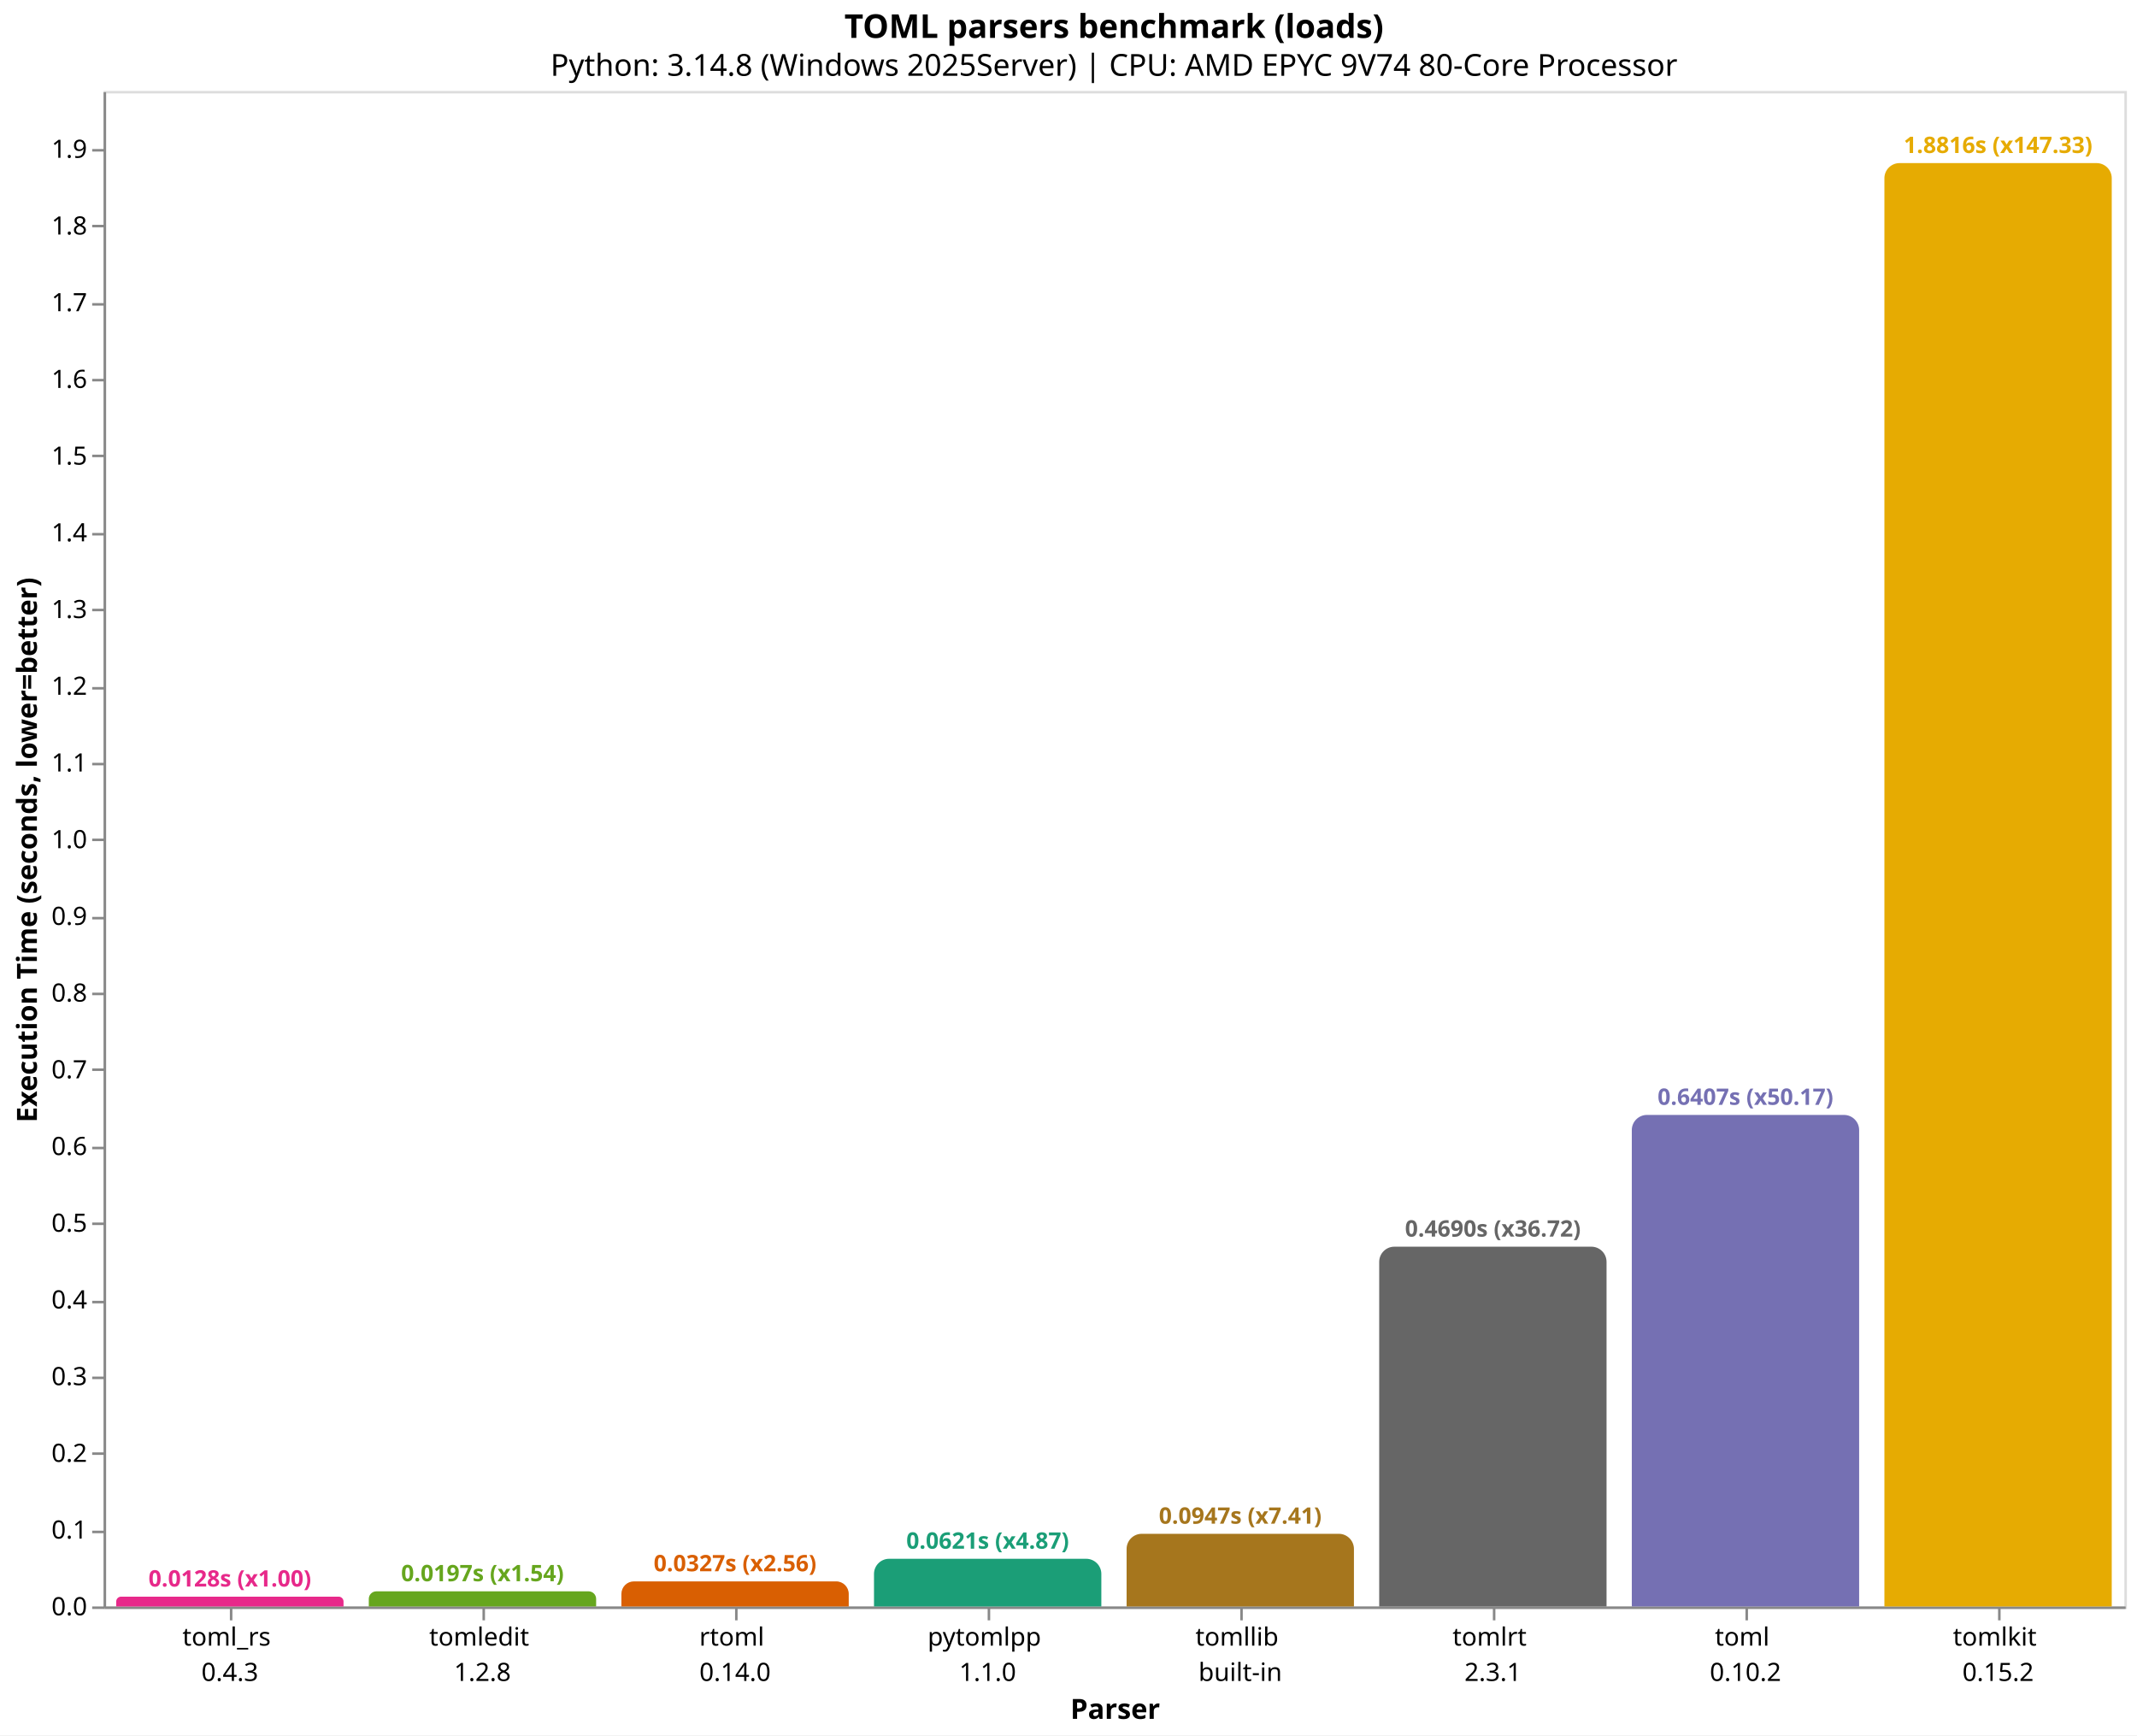
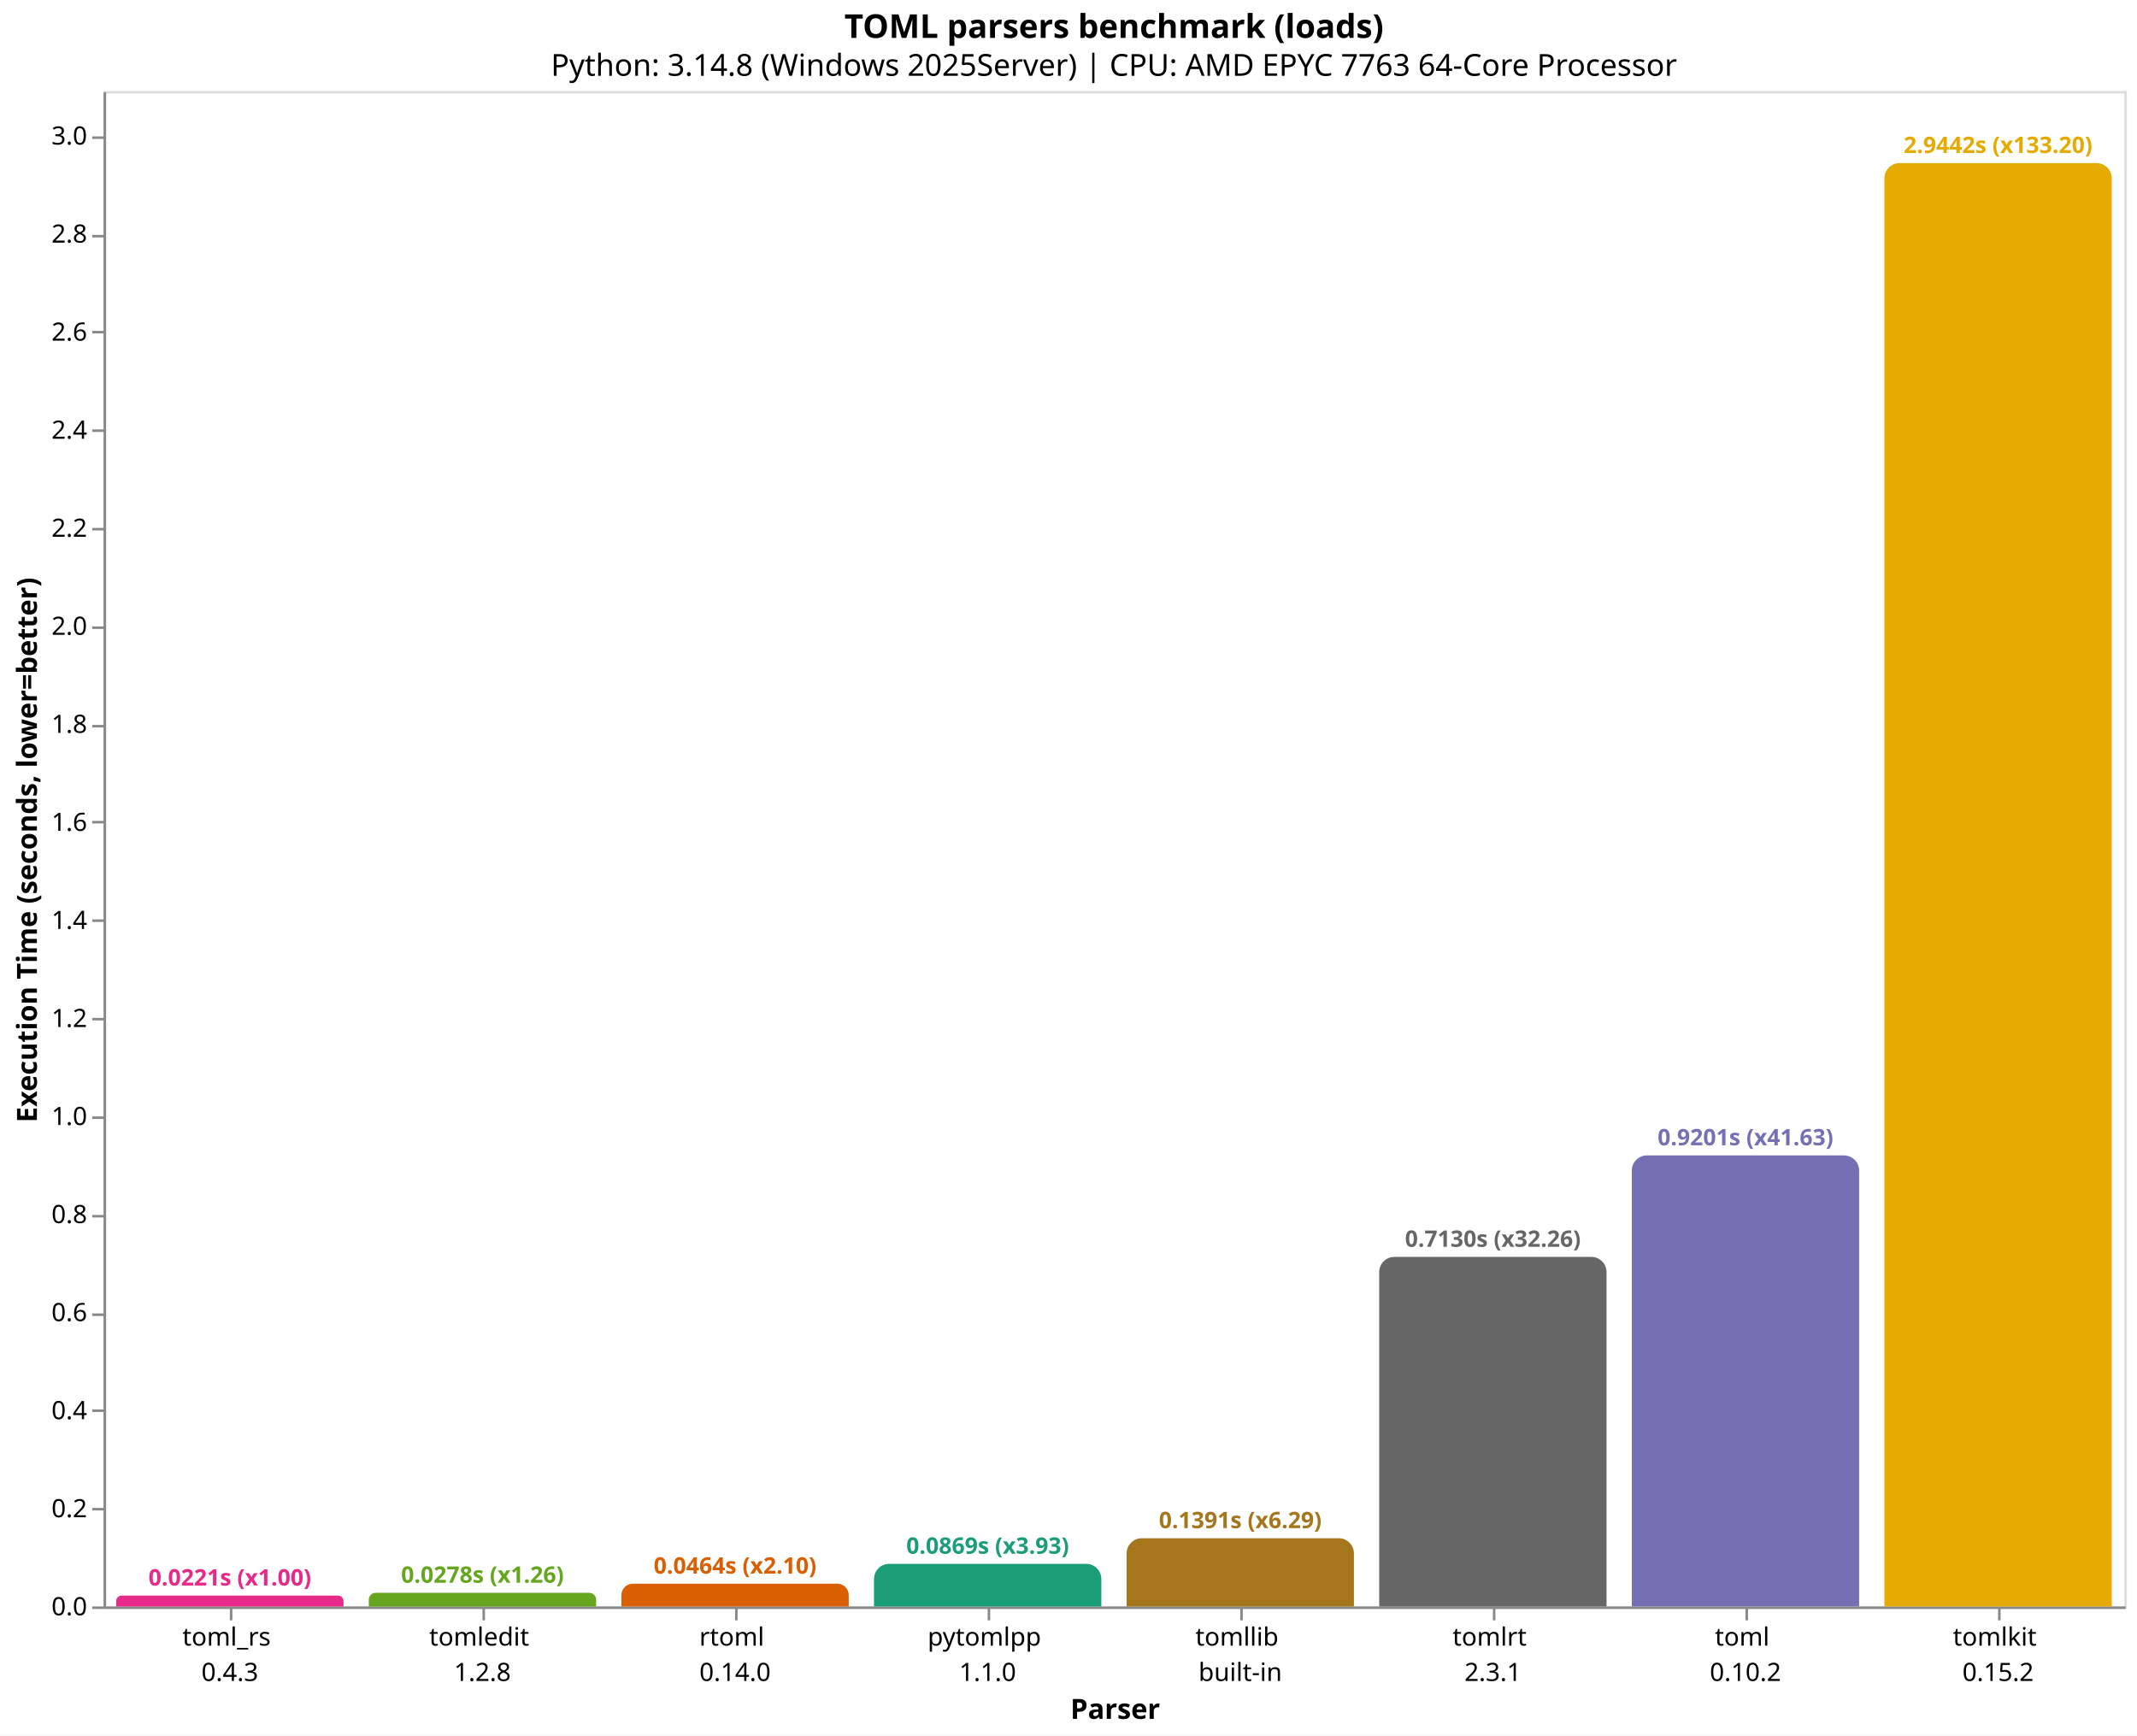
<svg xmlns="http://www.w3.org/2000/svg" version="1.1" class="marks" width="846" height="687" viewBox="0 0 846 687">
  <rect width="846" height="687" fill="white" />
  <g fill="none" stroke-miterlimit="10" transform="translate(41,36)">
    <g class="mark-group role-frame root" role="graphics-object" aria-roledescription="group mark container">
      <g transform="translate(0,0)">
        <path class="background" aria-hidden="true" d="M0.5,0.5h800v600h-800Z" stroke="#ddd" />
        <g>
          <g class="mark-group role-axis" role="graphics-symbol" aria-roledescription="axis" aria-label="X-axis titled 'Parser' for a discrete scale with 8 values: toml_rs&#10;0.4.3, tomledit&#10;1.2.8, rtoml&#10;0.14.0, pytomlpp&#10;1.1.0, tomllib&#10;built-in, ending with tomlkit&#10;0.15.2">
            <g transform="translate(0.5,600.5)">
              <path class="background" aria-hidden="true" d="M0,0h0v0h0Z" pointer-events="none" />
              <g>
                <g class="mark-rule role-axis-tick" pointer-events="none">
                  <line transform="translate(50,0)" x2="0" y2="5" stroke="#888" stroke-width="1" opacity="1" />
                  <line transform="translate(150,0)" x2="0" y2="5" stroke="#888" stroke-width="1" opacity="1" />
                  <line transform="translate(250,0)" x2="0" y2="5" stroke="#888" stroke-width="1" opacity="1" />
                  <line transform="translate(350,0)" x2="0" y2="5" stroke="#888" stroke-width="1" opacity="1" />
                  <line transform="translate(450,0)" x2="0" y2="5" stroke="#888" stroke-width="1" opacity="1" />
                  <line transform="translate(550,0)" x2="0" y2="5" stroke="#888" stroke-width="1" opacity="1" />
                  <line transform="translate(650,0)" x2="0" y2="5" stroke="#888" stroke-width="1" opacity="1" />
                  <line transform="translate(750,0)" x2="0" y2="5" stroke="#888" stroke-width="1" opacity="1" />
                </g>
                <g class="mark-text role-axis-label" pointer-events="none">
                  <text text-anchor="middle" transform="translate(49.5,15)" font-family="sans-serif" font-size="10px" fill="#000" opacity="1">
                    <tspan>toml_rs</tspan>
                    <tspan x="0" dy="14">0.4.3</tspan>
                  </text>
                  <text text-anchor="middle" transform="translate(149.5,15)" font-family="sans-serif" font-size="10px" fill="#000" opacity="1">
                    <tspan>tomledit</tspan>
                    <tspan x="0" dy="14">1.2.8</tspan>
                  </text>
                  <text text-anchor="middle" transform="translate(249.5,15)" font-family="sans-serif" font-size="10px" fill="#000" opacity="1">
                    <tspan>rtoml</tspan>
                    <tspan x="0" dy="14">0.14.0</tspan>
                  </text>
                  <text text-anchor="middle" transform="translate(349.5,15)" font-family="sans-serif" font-size="10px" fill="#000" opacity="1">
                    <tspan>pytomlpp</tspan>
                    <tspan x="0" dy="14">1.1.0</tspan>
                  </text>
                  <text text-anchor="middle" transform="translate(449.5,15)" font-family="sans-serif" font-size="10px" fill="#000" opacity="1">
                    <tspan>tomllib</tspan>
                    <tspan x="0" dy="14">built-in</tspan>
                  </text>
                  <text text-anchor="middle" transform="translate(549.5,15)" font-family="sans-serif" font-size="10px" fill="#000" opacity="1">
                    <tspan>tomlrt</tspan>
                    <tspan x="0" dy="14">2.3.1</tspan>
                  </text>
                  <text text-anchor="middle" transform="translate(649.5,15)" font-family="sans-serif" font-size="10px" fill="#000" opacity="1">
                    <tspan>toml</tspan>
                    <tspan x="0" dy="14">0.10.2</tspan>
                  </text>
                  <text text-anchor="middle" transform="translate(749.5,15)" font-family="sans-serif" font-size="10px" fill="#000" opacity="1">
                    <tspan>tomlkit</tspan>
                    <tspan x="0" dy="14">0.15.2</tspan>
                  </text>
                </g>
                <g class="mark-rule role-axis-domain" pointer-events="none">
                  <line transform="translate(0,0)" x2="800" y2="0" stroke="#888" stroke-width="1" opacity="1" />
                </g>
                <g class="mark-text role-axis-title" pointer-events="none">
                  <text text-anchor="middle" transform="translate(400,44)" font-family="sans-serif" font-size="11px" font-weight="bold" fill="#000" opacity="1">Parser</text>
                </g>
              </g>
              <path class="foreground" aria-hidden="true" d="" pointer-events="none" display="none" />
            </g>
          </g>
-           <g class="mark-group role-axis" role="graphics-symbol" aria-roledescription="axis" aria-label="Y-axis titled 'Execution Time (seconds, lower=better)' for a linear scale with values from 0.0 to 2.0">
+           <g class="mark-group role-axis" role="graphics-symbol" aria-roledescription="axis" aria-label="Y-axis titled 'Execution Time (seconds, lower=better)' for a linear scale with values from 0.0 to 3.1">
            <g transform="translate(0.5,0.5)">
              <path class="background" aria-hidden="true" d="M0,0h0v0h0Z" pointer-events="none" />
              <g>
                <g class="mark-rule role-axis-tick" pointer-events="none">
                  <line transform="translate(0,600)" x2="-5" y2="0" stroke="#888" stroke-width="1" opacity="1" />
-                   <line transform="translate(0,570)" x2="-5" y2="0" stroke="#888" stroke-width="1" opacity="1" />
-                   <line transform="translate(0,539)" x2="-5" y2="0" stroke="#888" stroke-width="1" opacity="1" />
-                   <line transform="translate(0,509)" x2="-5" y2="0" stroke="#888" stroke-width="1" opacity="1" />
-                   <line transform="translate(0,479)" x2="-5" y2="0" stroke="#888" stroke-width="1" opacity="1" />
-                   <line transform="translate(0,448)" x2="-5" y2="0" stroke="#888" stroke-width="1" opacity="1" />
-                   <line transform="translate(0,418)" x2="-5" y2="0" stroke="#888" stroke-width="1" opacity="1" />
-                   <line transform="translate(0,387)" x2="-5" y2="0" stroke="#888" stroke-width="1" opacity="1" />
-                   <line transform="translate(0,357)" x2="-5" y2="0" stroke="#888" stroke-width="1" opacity="1" />
-                   <line transform="translate(0,327)" x2="-5" y2="0" stroke="#888" stroke-width="1" opacity="1" />
-                   <line transform="translate(0,296)" x2="-5" y2="0" stroke="#888" stroke-width="1" opacity="1" />
-                   <line transform="translate(0,266)" x2="-5" y2="0" stroke="#888" stroke-width="1" opacity="1" />
-                   <line transform="translate(0,236)" x2="-5" y2="0" stroke="#888" stroke-width="1" opacity="1" />
-                   <line transform="translate(0,205)" x2="-5" y2="0" stroke="#888" stroke-width="1" opacity="1" />
-                   <line transform="translate(0,175)" x2="-5" y2="0" stroke="#888" stroke-width="1" opacity="1" />
-                   <line transform="translate(0,144)" x2="-5" y2="0" stroke="#888" stroke-width="1" opacity="1" />
-                   <line transform="translate(0,114)" x2="-5" y2="0" stroke="#888" stroke-width="1" opacity="1" />
-                   <line transform="translate(0,84)" x2="-5" y2="0" stroke="#888" stroke-width="1" opacity="1" />
-                   <line transform="translate(0,53)" x2="-5" y2="0" stroke="#888" stroke-width="1" opacity="1" />
-                   <line transform="translate(0,23)" x2="-5" y2="0" stroke="#888" stroke-width="1" opacity="1" />
+                   <line transform="translate(0,561)" x2="-5" y2="0" stroke="#888" stroke-width="1" opacity="1" />
+                   <line transform="translate(0,522)" x2="-5" y2="0" stroke="#888" stroke-width="1" opacity="1" />
+                   <line transform="translate(0,484)" x2="-5" y2="0" stroke="#888" stroke-width="1" opacity="1" />
+                   <line transform="translate(0,445)" x2="-5" y2="0" stroke="#888" stroke-width="1" opacity="1" />
+                   <line transform="translate(0,406)" x2="-5" y2="0" stroke="#888" stroke-width="1" opacity="1" />
+                   <line transform="translate(0,367)" x2="-5" y2="0" stroke="#888" stroke-width="1" opacity="1" />
+                   <line transform="translate(0,328)" x2="-5" y2="0" stroke="#888" stroke-width="1" opacity="1" />
+                   <line transform="translate(0,289)" x2="-5" y2="0" stroke="#888" stroke-width="1" opacity="1" />
+                   <line transform="translate(0,251)" x2="-5" y2="0" stroke="#888" stroke-width="1" opacity="1" />
+                   <line transform="translate(0,212)" x2="-5" y2="0" stroke="#888" stroke-width="1" opacity="1" />
+                   <line transform="translate(0,173)" x2="-5" y2="0" stroke="#888" stroke-width="1" opacity="1" />
+                   <line transform="translate(0,134)" x2="-5" y2="0" stroke="#888" stroke-width="1" opacity="1" />
+                   <line transform="translate(0,95)" x2="-5" y2="0" stroke="#888" stroke-width="1" opacity="1" />
+                   <line transform="translate(0,57)" x2="-5" y2="0" stroke="#888" stroke-width="1" opacity="1" />
+                   <line transform="translate(0,18)" x2="-5" y2="0" stroke="#888" stroke-width="1" opacity="1" />
                </g>
                <g class="mark-text role-axis-label" pointer-events="none">
                  <text text-anchor="end" transform="translate(-7,603)" font-family="sans-serif" font-size="10px" fill="#000" opacity="1">0.0</text>
-                   <text text-anchor="end" transform="translate(-7,572.6304)" font-family="sans-serif" font-size="10px" fill="#000" opacity="1">0.1</text>
-                   <text text-anchor="end" transform="translate(-7,542.2609)" font-family="sans-serif" font-size="10px" fill="#000" opacity="1">0.2</text>
-                   <text text-anchor="end" transform="translate(-7,511.8913)" font-family="sans-serif" font-size="10px" fill="#000" opacity="1">0.3</text>
-                   <text text-anchor="end" transform="translate(-7,481.5217)" font-family="sans-serif" font-size="10px" fill="#000" opacity="1">0.4</text>
-                   <text text-anchor="end" transform="translate(-7,451.1522)" font-family="sans-serif" font-size="10px" fill="#000" opacity="1">0.5</text>
-                   <text text-anchor="end" transform="translate(-7,420.7826)" font-family="sans-serif" font-size="10px" fill="#000" opacity="1">0.6</text>
-                   <text text-anchor="end" transform="translate(-7,390.413)" font-family="sans-serif" font-size="10px" fill="#000" opacity="1">0.7</text>
-                   <text text-anchor="end" transform="translate(-7,360.0435)" font-family="sans-serif" font-size="10px" fill="#000" opacity="1">0.8</text>
-                   <text text-anchor="end" transform="translate(-7,329.6739)" font-family="sans-serif" font-size="10px" fill="#000" opacity="1">0.9</text>
-                   <text text-anchor="end" transform="translate(-7,299.3043)" font-family="sans-serif" font-size="10px" fill="#000" opacity="1">1.0</text>
-                   <text text-anchor="end" transform="translate(-7,268.9347)" font-family="sans-serif" font-size="10px" fill="#000" opacity="1">1.1</text>
-                   <text text-anchor="end" transform="translate(-7,238.5652)" font-family="sans-serif" font-size="10px" fill="#000" opacity="1">1.2</text>
-                   <text text-anchor="end" transform="translate(-7,208.1956)" font-family="sans-serif" font-size="10px" fill="#000" opacity="1">1.3</text>
-                   <text text-anchor="end" transform="translate(-7,177.826)" font-family="sans-serif" font-size="10px" fill="#000" opacity="1">1.4</text>
-                   <text text-anchor="end" transform="translate(-7,147.4565)" font-family="sans-serif" font-size="10px" fill="#000" opacity="1">1.5</text>
-                   <text text-anchor="end" transform="translate(-7,117.0869)" font-family="sans-serif" font-size="10px" fill="#000" opacity="1">1.6</text>
-                   <text text-anchor="end" transform="translate(-7,86.71734)" font-family="sans-serif" font-size="10px" fill="#000" opacity="1">1.7</text>
-                   <text text-anchor="end" transform="translate(-7,56.34777)" font-family="sans-serif" font-size="10px" fill="#000" opacity="1">1.8</text>
-                   <text text-anchor="end" transform="translate(-7,25.9782)" font-family="sans-serif" font-size="10px" fill="#000" opacity="1">1.9</text>
+                   <text text-anchor="end" transform="translate(-7,564.1822)" font-family="sans-serif" font-size="10px" fill="#000" opacity="1">0.2</text>
+                   <text text-anchor="end" transform="translate(-7,525.3644)" font-family="sans-serif" font-size="10px" fill="#000" opacity="1">0.4</text>
+                   <text text-anchor="end" transform="translate(-7,486.5466)" font-family="sans-serif" font-size="10px" fill="#000" opacity="1">0.6</text>
+                   <text text-anchor="end" transform="translate(-7,447.7288)" font-family="sans-serif" font-size="10px" fill="#000" opacity="1">0.8</text>
+                   <text text-anchor="end" transform="translate(-7,408.911)" font-family="sans-serif" font-size="10px" fill="#000" opacity="1">1.0</text>
+                   <text text-anchor="end" transform="translate(-7,370.0932)" font-family="sans-serif" font-size="10px" fill="#000" opacity="1">1.2</text>
+                   <text text-anchor="end" transform="translate(-7,331.2754)" font-family="sans-serif" font-size="10px" fill="#000" opacity="1">1.4</text>
+                   <text text-anchor="end" transform="translate(-7,292.4576)" font-family="sans-serif" font-size="10px" fill="#000" opacity="1">1.6</text>
+                   <text text-anchor="end" transform="translate(-7,253.6398)" font-family="sans-serif" font-size="10px" fill="#000" opacity="1">1.8</text>
+                   <text text-anchor="end" transform="translate(-7,214.822)" font-family="sans-serif" font-size="10px" fill="#000" opacity="1">2.0</text>
+                   <text text-anchor="end" transform="translate(-7,176.0042)" font-family="sans-serif" font-size="10px" fill="#000" opacity="1">2.2</text>
+                   <text text-anchor="end" transform="translate(-7,137.1863)" font-family="sans-serif" font-size="10px" fill="#000" opacity="1">2.4</text>
+                   <text text-anchor="end" transform="translate(-7,98.36854)" font-family="sans-serif" font-size="10px" fill="#000" opacity="1">2.6</text>
+                   <text text-anchor="end" transform="translate(-7,59.55074)" font-family="sans-serif" font-size="10px" fill="#000" opacity="1">2.8</text>
+                   <text text-anchor="end" transform="translate(-7,20.73293)" font-family="sans-serif" font-size="10px" fill="#000" opacity="1">3.0</text>
                </g>
                <g class="mark-rule role-axis-domain" pointer-events="none">
                  <line transform="translate(0,600)" x2="0" y2="-600" stroke="#888" stroke-width="1" opacity="1" />
                </g>
                <g class="mark-text role-axis-title" pointer-events="none">
                  <text text-anchor="middle" transform="translate(-24.90137,300) rotate(-90) translate(0,-2)" font-family="sans-serif" font-size="11px" font-weight="bold" fill="#000" opacity="1">Execution Time (seconds, lower=better)</text>
                </g>
              </g>
              <path class="foreground" aria-hidden="true" d="" pointer-events="none" display="none" />
            </g>
          </g>
          <g class="mark-group role-scope" role="graphics-object" aria-roledescription="group mark container">
-             <g transform="translate(5,596.1213)">
-               <path class="background" aria-hidden="true" d="M1.939,0L88.061,0C89.131,0,90,0.869,90,1.939L90,3.879C90,3.879,90,3.879,90,3.879L0,3.879C0,3.879,0,3.879,0,3.879L0,1.939C0,0.869,0.869,0,1.939,0Z" />
+             <g transform="translate(5,595.7101)">
+               <path class="background" aria-hidden="true" d="M2.145,0L87.855,0C89.039,0,90,0.961,90,2.145L90,4.29C90,4.29,90,4.29,90,4.29L0,4.29C0,4.29,0,4.29,0,4.29L0,2.145C0,0.961,0.961,0,2.145,0Z" />
              <g clip-path="url(#clip1)">
                <g class="mark-group role-scope" role="graphics-object" aria-roledescription="group mark container">
-                   <g transform="translate(0,-596.1213)">
-                     <path class="background" aria-hidden="true" d="M0,0h90v0h-90Z" />
-                     <g>
-                       <g class="mark-rect role-mark layer_0_marks" role="graphics-object" aria-roledescription="rect mark container">
-                         <path aria-label="Parser: toml_rs&#10;0.4.3; Execution Time (seconds, lower=better): 0.0127716; parser: toml_rs; Execution Time (s): 0.0128; Slowdown: 1.00" role="graphics-symbol" aria-roledescription="bar" d="M0,596.121h90v3.879h-90Z" fill="#e7298a" />
-                       </g>
-                     </g>
-                     <path class="foreground" aria-hidden="true" d="" display="none" />
-                   </g>
-                 </g>
-               </g>
-               <path class="foreground" aria-hidden="true" d="" display="none" />
-             </g>
-             <g transform="translate(105,594.0119)">
-               <path class="background" aria-hidden="true" d="M2.994,0L87.006,0C88.658,0,90,1.342,90,2.994L90,5.988C90,5.988,90,5.988,90,5.988L0,5.988C0,5.988,0,5.988,0,5.988L0,2.994C0,1.342,1.342,0,2.994,0Z" />
+                   <g transform="translate(0,-595.7101)">
+                     <path class="background" aria-hidden="true" d="M0,0h90v0h-90Z" />
+                     <g>
+                       <g class="mark-rect role-mark layer_0_marks" role="graphics-object" aria-roledescription="rect mark container">
+                         <path aria-label="Parser: toml_rs&#10;0.4.3; Execution Time (seconds, lower=better): 0.0221025; parser: toml_rs; Execution Time (s): 0.0221; Slowdown: 1.00" role="graphics-symbol" aria-roledescription="bar" d="M0,595.71h90v4.29h-90Z" fill="#e7298a" />
+                       </g>
+                     </g>
+                     <path class="foreground" aria-hidden="true" d="" display="none" />
+                   </g>
+                 </g>
+               </g>
+               <path class="foreground" aria-hidden="true" d="" display="none" />
+             </g>
+             <g transform="translate(105,594.6068)">
+               <path class="background" aria-hidden="true" d="M2.697,0L87.303,0C88.792,0,90,1.208,90,2.697L90,5.393C90,5.393,90,5.393,90,5.393L0,5.393C0,5.393,0,5.393,0,5.393L0,2.697C0,1.208,1.208,0,2.697,0Z" />
              <g clip-path="url(#clip2)">
                <g class="mark-group role-scope" role="graphics-object" aria-roledescription="group mark container">
-                   <g transform="translate(0,-594.0119)">
-                     <path class="background" aria-hidden="true" d="M0,0h90v0h-90Z" />
-                     <g>
-                       <g class="mark-rect role-mark layer_0_marks" role="graphics-object" aria-roledescription="rect mark container">
-                         <path aria-label="Parser: tomledit&#10;1.2.8; Execution Time (seconds, lower=better): 0.0197176; parser: tomledit; Execution Time (s): 0.0197; Slowdown: 1.54" role="graphics-symbol" aria-roledescription="bar" d="M0,594.012h90v5.988h-90Z" fill="#66a61e" />
-                       </g>
-                     </g>
-                     <path class="foreground" aria-hidden="true" d="" display="none" />
-                   </g>
-                 </g>
-               </g>
-               <path class="foreground" aria-hidden="true" d="" display="none" />
-             </g>
-             <g transform="translate(205,590.0771)">
-               <path class="background" aria-hidden="true" d="M4.961,0L85.039,0C87.777,0,90,2.223,90,4.961L90,9.923C90,9.923,90,9.923,90,9.923L0,9.923C0,9.923,0,9.923,0,9.923L0,4.961C0,2.223,2.223,0,4.961,0Z" />
+                   <g transform="translate(0,-594.6068)">
+                     <path class="background" aria-hidden="true" d="M0,0h90v0h-90Z" />
+                     <g>
+                       <g class="mark-rect role-mark layer_0_marks" role="graphics-object" aria-roledescription="rect mark container">
+                         <path aria-label="Parser: tomledit&#10;1.2.8; Execution Time (seconds, lower=better): 0.0277873; parser: tomledit; Execution Time (s): 0.0278; Slowdown: 1.26" role="graphics-symbol" aria-roledescription="bar" d="M0,594.607h90v5.393h-90Z" fill="#66a61e" />
+                       </g>
+                     </g>
+                     <path class="foreground" aria-hidden="true" d="" display="none" />
+                   </g>
+                 </g>
+               </g>
+               <path class="foreground" aria-hidden="true" d="" display="none" />
+             </g>
+             <g transform="translate(205,591.0011)">
+               <path class="background" aria-hidden="true" d="M4.499,0L85.501,0C87.984,0,90,2.016,90,4.499L90,8.999C90,8.999,90,8.999,90,8.999L0,8.999C0,8.999,0,8.999,0,8.999L0,4.499C0,2.016,2.016,0,4.499,0Z" />
              <g clip-path="url(#clip3)">
                <g class="mark-group role-scope" role="graphics-object" aria-roledescription="group mark container">
-                   <g transform="translate(0,-590.0771)">
-                     <path class="background" aria-hidden="true" d="M0,0h90v0h-90Z" />
-                     <g>
-                       <g class="mark-rect role-mark layer_0_marks" role="graphics-object" aria-roledescription="rect mark container">
-                         <path aria-label="Parser: rtoml&#10;0.14.0; Execution Time (seconds, lower=better): 0.0326738; parser: rtoml; Execution Time (s): 0.0327; Slowdown: 2.56" role="graphics-symbol" aria-roledescription="bar" d="M0,590.077h90v9.923h-90Z" fill="#d95f02" />
-                       </g>
-                     </g>
-                     <path class="foreground" aria-hidden="true" d="" display="none" />
-                   </g>
-                 </g>
-               </g>
-               <path class="foreground" aria-hidden="true" d="" display="none" />
-             </g>
-             <g transform="translate(305,581.1292)">
-               <path class="background" aria-hidden="true" d="M6,0L84,0C87.311,0,90,2.689,90,6L90,18.871C90,18.871,90,18.871,90,18.871L0,18.871C0,18.871,0,18.871,0,18.871L0,6C0,2.689,2.689,0,6,0Z" />
+                   <g transform="translate(0,-591.0011)">
+                     <path class="background" aria-hidden="true" d="M0,0h90v0h-90Z" />
+                     <g>
+                       <g class="mark-rect role-mark layer_0_marks" role="graphics-object" aria-roledescription="rect mark container">
+                         <path aria-label="Parser: rtoml&#10;0.14.0; Execution Time (seconds, lower=better): 0.0463649; parser: rtoml; Execution Time (s): 0.0464; Slowdown: 2.10" role="graphics-symbol" aria-roledescription="bar" d="M0,591.001h90v8.999h-90Z" fill="#d95f02" />
+                       </g>
+                     </g>
+                     <path class="foreground" aria-hidden="true" d="" display="none" />
+                   </g>
+                 </g>
+               </g>
+               <path class="foreground" aria-hidden="true" d="" display="none" />
+             </g>
+             <g transform="translate(305,583.1283)">
+               <path class="background" aria-hidden="true" d="M6,0L84,0C87.311,0,90,2.689,90,6L90,16.872C90,16.872,90,16.872,90,16.872L0,16.872C0,16.872,0,16.872,0,16.872L0,6C0,2.689,2.689,0,6,0Z" />
              <g clip-path="url(#clip4)">
                <g class="mark-group role-scope" role="graphics-object" aria-roledescription="group mark container">
-                   <g transform="translate(0,-581.1292)">
-                     <path class="background" aria-hidden="true" d="M0,0h90v0h-90Z" />
-                     <g>
-                       <g class="mark-rect role-mark layer_0_marks" role="graphics-object" aria-roledescription="rect mark container">
-                         <path aria-label="Parser: pytomlpp&#10;1.1.0; Execution Time (seconds, lower=better): 0.0621372; parser: pytomlpp; Execution Time (s): 0.0621; Slowdown: 4.87" role="graphics-symbol" aria-roledescription="bar" d="M0,581.129h90v18.871h-90Z" fill="#1b9e77" />
-                       </g>
-                     </g>
-                     <path class="foreground" aria-hidden="true" d="" display="none" />
-                   </g>
-                 </g>
-               </g>
-               <path class="foreground" aria-hidden="true" d="" display="none" />
-             </g>
-             <g transform="translate(405,571.2421)">
-               <path class="background" aria-hidden="true" d="M6,0L84,0C87.311,0,90,2.689,90,6L90,28.758C90,28.758,90,28.758,90,28.758L0,28.758C0,28.758,0,28.758,0,28.758L0,6C0,2.689,2.689,0,6,0Z" />
+                   <g transform="translate(0,-583.1283)">
+                     <path class="background" aria-hidden="true" d="M0,0h90v0h-90Z" />
+                     <g>
+                       <g class="mark-rect role-mark layer_0_marks" role="graphics-object" aria-roledescription="rect mark container">
+                         <path aria-label="Parser: pytomlpp&#10;1.1.0; Execution Time (seconds, lower=better): 0.0869277; parser: pytomlpp; Execution Time (s): 0.0869; Slowdown: 3.93" role="graphics-symbol" aria-roledescription="bar" d="M0,583.128h90v16.872h-90Z" fill="#1b9e77" />
+                       </g>
+                     </g>
+                     <path class="foreground" aria-hidden="true" d="" display="none" />
+                   </g>
+                 </g>
+               </g>
+               <path class="foreground" aria-hidden="true" d="" display="none" />
+             </g>
+             <g transform="translate(405,573.0009)">
+               <path class="background" aria-hidden="true" d="M6,0L84,0C87.311,0,90,2.689,90,6L90,26.999C90,26.999,90,26.999,90,26.999L0,26.999C0,26.999,0,26.999,0,26.999L0,6C0,2.689,2.689,0,6,0Z" />
              <g clip-path="url(#clip5)">
                <g class="mark-group role-scope" role="graphics-object" aria-roledescription="group mark container">
-                   <g transform="translate(0,-571.2421)">
-                     <path class="background" aria-hidden="true" d="M0,0h90v0h-90Z" />
-                     <g>
-                       <g class="mark-rect role-mark layer_0_marks" role="graphics-object" aria-roledescription="rect mark container">
-                         <path aria-label="Parser: tomllib&#10;built-in; Execution Time (seconds, lower=better): 0.094693; parser: tomllib; Execution Time (s): 0.0947; Slowdown: 7.41" role="graphics-symbol" aria-roledescription="bar" d="M0,571.242h90v28.758h-90Z" fill="#a6761d" />
-                       </g>
-                     </g>
-                     <path class="foreground" aria-hidden="true" d="" display="none" />
-                   </g>
-                 </g>
-               </g>
-               <path class="foreground" aria-hidden="true" d="" display="none" />
-             </g>
-             <g transform="translate(505,457.5724)">
-               <path class="background" aria-hidden="true" d="M6,0L84,0C87.311,0,90,2.689,90,6L90,142.428C90,142.428,90,142.428,90,142.428L0,142.428C0,142.428,0,142.428,0,142.428L0,6C0,2.689,2.689,0,6,0Z" />
+                   <g transform="translate(0,-573.0009)">
+                     <path class="background" aria-hidden="true" d="M0,0h90v0h-90Z" />
+                     <g>
+                       <g class="mark-rect role-mark layer_0_marks" role="graphics-object" aria-roledescription="rect mark container">
+                         <path aria-label="Parser: tomllib&#10;built-in; Execution Time (seconds, lower=better): 0.1391069; parser: tomllib; Execution Time (s): 0.1391; Slowdown: 6.29" role="graphics-symbol" aria-roledescription="bar" d="M0,573.001h90v26.999h-90Z" fill="#a6761d" />
+                       </g>
+                     </g>
+                     <path class="foreground" aria-hidden="true" d="" display="none" />
+                   </g>
+                 </g>
+               </g>
+               <path class="foreground" aria-hidden="true" d="" display="none" />
+             </g>
+             <g transform="translate(505,461.6147)">
+               <path class="background" aria-hidden="true" d="M6,0L84,0C87.311,0,90,2.689,90,6L90,138.385C90,138.385,90,138.385,90,138.385L0,138.385C0,138.385,0,138.385,0,138.385L0,6C0,2.689,2.689,0,6,0Z" />
              <g clip-path="url(#clip6)">
                <g class="mark-group role-scope" role="graphics-object" aria-roledescription="group mark container">
-                   <g transform="translate(0,-457.5724)">
-                     <path class="background" aria-hidden="true" d="M0,0h90v0h-90Z" />
-                     <g>
-                       <g class="mark-rect role-mark layer_0_marks" role="graphics-object" aria-roledescription="rect mark container">
-                         <path aria-label="Parser: tomlrt&#10;2.3.1; Execution Time (seconds, lower=better): 0.4689812; parser: tomlrt; Execution Time (s): 0.4690; Slowdown: 36.72" role="graphics-symbol" aria-roledescription="bar" d="M0,457.572h90v142.428h-90Z" fill="#666666" />
-                       </g>
-                     </g>
-                     <path class="foreground" aria-hidden="true" d="" display="none" />
-                   </g>
-                 </g>
-               </g>
-               <path class="foreground" aria-hidden="true" d="" display="none" />
-             </g>
-             <g transform="translate(605,405.4074)">
-               <path class="background" aria-hidden="true" d="M6,0L84,0C87.311,0,90,2.689,90,6L90,194.593C90,194.593,90,194.593,90,194.593L0,194.593C0,194.593,0,194.593,0,194.593L0,6C0,2.689,2.689,0,6,0Z" />
+                   <g transform="translate(0,-461.6147)">
+                     <path class="background" aria-hidden="true" d="M0,0h90v0h-90Z" />
+                     <g>
+                       <g class="mark-rect role-mark layer_0_marks" role="graphics-object" aria-roledescription="rect mark container">
+                         <path aria-label="Parser: tomlrt&#10;2.3.1; Execution Time (seconds, lower=better): 0.7129992; parser: tomlrt; Execution Time (s): 0.7130; Slowdown: 32.26" role="graphics-symbol" aria-roledescription="bar" d="M0,461.615h90v138.385h-90Z" fill="#666666" />
+                       </g>
+                     </g>
+                     <path class="foreground" aria-hidden="true" d="" display="none" />
+                   </g>
+                 </g>
+               </g>
+               <path class="foreground" aria-hidden="true" d="" display="none" />
+             </g>
+             <g transform="translate(605,421.4276)">
+               <path class="background" aria-hidden="true" d="M6,0L84,0C87.311,0,90,2.689,90,6L90,178.572C90,178.572,90,178.572,90,178.572L0,178.572C0,178.572,0,178.572,0,178.572L0,6C0,2.689,2.689,0,6,0Z" />
              <g clip-path="url(#clip7)">
                <g class="mark-group role-scope" role="graphics-object" aria-roledescription="group mark container">
-                   <g transform="translate(0,-405.4074)">
-                     <path class="background" aria-hidden="true" d="M0,0h90v0h-90Z" />
-                     <g>
-                       <g class="mark-rect role-mark layer_0_marks" role="graphics-object" aria-roledescription="rect mark container">
-                         <path aria-label="Parser: toml&#10;0.10.2; Execution Time (seconds, lower=better): 0.6407487; parser: toml; Execution Time (s): 0.6407; Slowdown: 50.17" role="graphics-symbol" aria-roledescription="bar" d="M0,405.407h90v194.593h-90Z" fill="#7570b3" />
+                   <g transform="translate(0,-421.4276)">
+                     <path class="background" aria-hidden="true" d="M0,0h90v0h-90Z" />
+                     <g>
+                       <g class="mark-rect role-mark layer_0_marks" role="graphics-object" aria-roledescription="rect mark container">
+                         <path aria-label="Parser: toml&#10;0.10.2; Execution Time (seconds, lower=better): 0.9200541; parser: toml; Execution Time (s): 0.9201; Slowdown: 41.63" role="graphics-symbol" aria-roledescription="bar" d="M0,421.428h90v178.572h-90Z" fill="#7570b3" />
                      </g>
                    </g>
                    <path class="foreground" aria-hidden="true" d="" display="none" />
                  </g>
                </g>
              </g>
              <path class="foreground" aria-hidden="true" d="" display="none" />
            </g>
            <g transform="translate(705,28.57143)">
              <path class="background" aria-hidden="true" d="M6,0L84,0C87.311,0,90,2.689,90,6L90,571.429C90,571.429,90,571.429,90,571.429L0,571.429C0,571.429,0,571.429,0,571.429L0,6C0,2.689,2.689,0,6,0Z" />
              <g clip-path="url(#clip8)">
                <g class="mark-group role-scope" role="graphics-object" aria-roledescription="group mark container">
                  <g transform="translate(0,-28.57143)">
                    <path class="background" aria-hidden="true" d="M0,0h90v0h-90Z" />
                    <g>
                      <g class="mark-rect role-mark layer_0_marks" role="graphics-object" aria-roledescription="rect mark container">
-                         <path aria-label="Parser: tomlkit&#10;0.15.2; Execution Time (seconds, lower=better): 1.8815828; parser: tomlkit; Execution Time (s): 1.8816; Slowdown: 147.33" role="graphics-symbol" aria-roledescription="bar" d="M0,28.571h90v571.429h-90Z" fill="#e6ab02" />
+                         <path aria-label="Parser: tomlkit&#10;0.15.2; Execution Time (seconds, lower=better): 2.9441571; parser: tomlkit; Execution Time (s): 2.9442; Slowdown: 133.20" role="graphics-symbol" aria-roledescription="bar" d="M0,28.571h90v571.429h-90Z" fill="#e6ab02" />
                      </g>
                    </g>
                    <path class="foreground" aria-hidden="true" d="" display="none" />
                  </g>
                </g>
              </g>
              <path class="foreground" aria-hidden="true" d="" display="none" />
            </g>
          </g>
          <g class="mark-text role-mark layer_1_marks" role="graphics-object" aria-roledescription="text mark container">
-             <text aria-label="Parser: toml_rs&#10;0.4.3; Execution Time (seconds, lower=better): 0.0127716; parser: toml_rs; label: 0.0128s (x1.00); Execution Time (s): 0.0128; Slowdown: 1.00" role="graphics-symbol" aria-roledescription="text mark" text-anchor="middle" transform="translate(50,592.1213)" font-family="sans-serif" font-size="9px" font-weight="bold" fill="#e7298a">0.0128s (x1.00)</text>
-             <text aria-label="Parser: tomledit&#10;1.2.8; Execution Time (seconds, lower=better): 0.0197176; parser: tomledit; label: 0.0197s (x1.54); Execution Time (s): 0.0197; Slowdown: 1.54" role="graphics-symbol" aria-roledescription="text mark" text-anchor="middle" transform="translate(150,590.0119)" font-family="sans-serif" font-size="9px" font-weight="bold" fill="#66a61e">0.0197s (x1.54)</text>
-             <text aria-label="Parser: rtoml&#10;0.14.0; Execution Time (seconds, lower=better): 0.0326738; parser: rtoml; label: 0.0327s (x2.56); Execution Time (s): 0.0327; Slowdown: 2.56" role="graphics-symbol" aria-roledescription="text mark" text-anchor="middle" transform="translate(250,586.0771)" font-family="sans-serif" font-size="9px" font-weight="bold" fill="#d95f02">0.0327s (x2.56)</text>
-             <text aria-label="Parser: pytomlpp&#10;1.1.0; Execution Time (seconds, lower=better): 0.0621372; parser: pytomlpp; label: 0.0621s (x4.87); Execution Time (s): 0.0621; Slowdown: 4.87" role="graphics-symbol" aria-roledescription="text mark" text-anchor="middle" transform="translate(350,577.1292)" font-family="sans-serif" font-size="9px" font-weight="bold" fill="#1b9e77">0.0621s (x4.87)</text>
-             <text aria-label="Parser: tomllib&#10;built-in; Execution Time (seconds, lower=better): 0.094693; parser: tomllib; label: 0.0947s (x7.41); Execution Time (s): 0.0947; Slowdown: 7.41" role="graphics-symbol" aria-roledescription="text mark" text-anchor="middle" transform="translate(450,567.2421)" font-family="sans-serif" font-size="9px" font-weight="bold" fill="#a6761d">0.0947s (x7.41)</text>
-             <text aria-label="Parser: tomlrt&#10;2.3.1; Execution Time (seconds, lower=better): 0.4689812; parser: tomlrt; label: 0.4690s (x36.72); Execution Time (s): 0.4690; Slowdown: 36.72" role="graphics-symbol" aria-roledescription="text mark" text-anchor="middle" transform="translate(550,453.5724)" font-family="sans-serif" font-size="9px" font-weight="bold" fill="#666666">0.4690s (x36.72)</text>
-             <text aria-label="Parser: toml&#10;0.10.2; Execution Time (seconds, lower=better): 0.6407487; parser: toml; label: 0.6407s (x50.17); Execution Time (s): 0.6407; Slowdown: 50.17" role="graphics-symbol" aria-roledescription="text mark" text-anchor="middle" transform="translate(650,401.4074)" font-family="sans-serif" font-size="9px" font-weight="bold" fill="#7570b3">0.6407s (x50.17)</text>
-             <text aria-label="Parser: tomlkit&#10;0.15.2; Execution Time (seconds, lower=better): 1.8815828; parser: tomlkit; label: 1.8816s (x147.33); Execution Time (s): 1.8816; Slowdown: 147.33" role="graphics-symbol" aria-roledescription="text mark" text-anchor="middle" transform="translate(750,24.57143)" font-family="sans-serif" font-size="9px" font-weight="bold" fill="#e6ab02">1.8816s (x147.33)</text>
+             <text aria-label="Parser: toml_rs&#10;0.4.3; Execution Time (seconds, lower=better): 0.0221025; parser: toml_rs; label: 0.0221s (x1.00); Execution Time (s): 0.0221; Slowdown: 1.00" role="graphics-symbol" aria-roledescription="text mark" text-anchor="middle" transform="translate(50,591.7101)" font-family="sans-serif" font-size="9px" font-weight="bold" fill="#e7298a">0.0221s (x1.00)</text>
+             <text aria-label="Parser: tomledit&#10;1.2.8; Execution Time (seconds, lower=better): 0.0277873; parser: tomledit; label: 0.0278s (x1.26); Execution Time (s): 0.0278; Slowdown: 1.26" role="graphics-symbol" aria-roledescription="text mark" text-anchor="middle" transform="translate(150,590.6068)" font-family="sans-serif" font-size="9px" font-weight="bold" fill="#66a61e">0.0278s (x1.26)</text>
+             <text aria-label="Parser: rtoml&#10;0.14.0; Execution Time (seconds, lower=better): 0.0463649; parser: rtoml; label: 0.0464s (x2.10); Execution Time (s): 0.0464; Slowdown: 2.10" role="graphics-symbol" aria-roledescription="text mark" text-anchor="middle" transform="translate(250,587.0011)" font-family="sans-serif" font-size="9px" font-weight="bold" fill="#d95f02">0.0464s (x2.10)</text>
+             <text aria-label="Parser: pytomlpp&#10;1.1.0; Execution Time (seconds, lower=better): 0.0869277; parser: pytomlpp; label: 0.0869s (x3.93); Execution Time (s): 0.0869; Slowdown: 3.93" role="graphics-symbol" aria-roledescription="text mark" text-anchor="middle" transform="translate(350,579.1283)" font-family="sans-serif" font-size="9px" font-weight="bold" fill="#1b9e77">0.0869s (x3.93)</text>
+             <text aria-label="Parser: tomllib&#10;built-in; Execution Time (seconds, lower=better): 0.1391069; parser: tomllib; label: 0.1391s (x6.29); Execution Time (s): 0.1391; Slowdown: 6.29" role="graphics-symbol" aria-roledescription="text mark" text-anchor="middle" transform="translate(450,569.0009)" font-family="sans-serif" font-size="9px" font-weight="bold" fill="#a6761d">0.1391s (x6.29)</text>
+             <text aria-label="Parser: tomlrt&#10;2.3.1; Execution Time (seconds, lower=better): 0.7129992; parser: tomlrt; label: 0.7130s (x32.26); Execution Time (s): 0.7130; Slowdown: 32.26" role="graphics-symbol" aria-roledescription="text mark" text-anchor="middle" transform="translate(550,457.6147)" font-family="sans-serif" font-size="9px" font-weight="bold" fill="#666666">0.7130s (x32.26)</text>
+             <text aria-label="Parser: toml&#10;0.10.2; Execution Time (seconds, lower=better): 0.9200541; parser: toml; label: 0.9201s (x41.63); Execution Time (s): 0.9201; Slowdown: 41.63" role="graphics-symbol" aria-roledescription="text mark" text-anchor="middle" transform="translate(650,417.4276)" font-family="sans-serif" font-size="9px" font-weight="bold" fill="#7570b3">0.9201s (x41.63)</text>
+             <text aria-label="Parser: tomlkit&#10;0.15.2; Execution Time (seconds, lower=better): 2.9441571; parser: tomlkit; label: 2.9442s (x133.20); Execution Time (s): 2.9442; Slowdown: 133.20" role="graphics-symbol" aria-roledescription="text mark" text-anchor="middle" transform="translate(750,24.57143)" font-family="sans-serif" font-size="9px" font-weight="bold" fill="#e6ab02">2.9442s (x133.20)</text>
          </g>
          <g class="mark-group role-title">
            <g transform="translate(400,-31)">
              <path class="background" aria-hidden="true" d="M0,0h0v0h0Z" pointer-events="none" />
              <g>
                <g class="mark-text role-title-text" role="graphics-symbol" aria-roledescription="title" aria-label="Title text 'TOML parsers benchmark (loads)'" pointer-events="none">
                  <text text-anchor="middle" transform="translate(0,10)" font-family="sans-serif" font-size="13px" font-weight="bold" fill="#000" opacity="1">TOML parsers benchmark (loads)</text>
                </g>
-                 <g class="mark-text role-title-subtitle" role="graphics-symbol" aria-roledescription="subtitle" aria-label="Subtitle text 'Python: 3.14.8 (Windows 2025Server) | CPU: AMD EPYC 9V74 80-Core Processor'" pointer-events="none">
-                   <text text-anchor="middle" transform="translate(0,25)" font-family="sans-serif" font-size="12px" fill="#000" opacity="1">Python: 3.14.8 (Windows 2025Server) | CPU: AMD EPYC 9V74 80-Core Processor</text>
+                 <g class="mark-text role-title-subtitle" role="graphics-symbol" aria-roledescription="subtitle" aria-label="Subtitle text 'Python: 3.14.8 (Windows 2025Server) | CPU: AMD EPYC 7763 64-Core Processor'" pointer-events="none">
+                   <text text-anchor="middle" transform="translate(0,25)" font-family="sans-serif" font-size="12px" fill="#000" opacity="1">Python: 3.14.8 (Windows 2025Server) | CPU: AMD EPYC 7763 64-Core Processor</text>
                </g>
              </g>
              <path class="foreground" aria-hidden="true" d="" pointer-events="none" display="none" />
            </g>
          </g>
        </g>
        <path class="foreground" aria-hidden="true" d="" display="none" />
      </g>
    </g>
  </g>
  <defs>
    <clipPath id="clip1">
-       <path d="M1.939,0L88.061,0C89.131,0,90,0.869,90,1.939L90,3.879C90,3.879,90,3.879,90,3.879L0,3.879C0,3.879,0,3.879,0,3.879L0,1.939C0,0.869,0.869,0,1.939,0Z" />
+       <path d="M2.145,0L87.855,0C89.039,0,90,0.961,90,2.145L90,4.29C90,4.29,90,4.29,90,4.29L0,4.29C0,4.29,0,4.29,0,4.29L0,2.145C0,0.961,0.961,0,2.145,0Z" />
    </clipPath>
    <clipPath id="clip2">
-       <path d="M2.994,0L87.006,0C88.658,0,90,1.342,90,2.994L90,5.988C90,5.988,90,5.988,90,5.988L0,5.988C0,5.988,0,5.988,0,5.988L0,2.994C0,1.342,1.342,0,2.994,0Z" />
+       <path d="M2.697,0L87.303,0C88.792,0,90,1.208,90,2.697L90,5.393C90,5.393,90,5.393,90,5.393L0,5.393C0,5.393,0,5.393,0,5.393L0,2.697C0,1.208,1.208,0,2.697,0Z" />
    </clipPath>
    <clipPath id="clip3">
-       <path d="M4.961,0L85.039,0C87.777,0,90,2.223,90,4.961L90,9.923C90,9.923,90,9.923,90,9.923L0,9.923C0,9.923,0,9.923,0,9.923L0,4.961C0,2.223,2.223,0,4.961,0Z" />
+       <path d="M4.499,0L85.501,0C87.984,0,90,2.016,90,4.499L90,8.999C90,8.999,90,8.999,90,8.999L0,8.999C0,8.999,0,8.999,0,8.999L0,4.499C0,2.016,2.016,0,4.499,0Z" />
    </clipPath>
    <clipPath id="clip4">
-       <path d="M6,0L84,0C87.311,0,90,2.689,90,6L90,18.871C90,18.871,90,18.871,90,18.871L0,18.871C0,18.871,0,18.871,0,18.871L0,6C0,2.689,2.689,0,6,0Z" />
+       <path d="M6,0L84,0C87.311,0,90,2.689,90,6L90,16.872C90,16.872,90,16.872,90,16.872L0,16.872C0,16.872,0,16.872,0,16.872L0,6C0,2.689,2.689,0,6,0Z" />
    </clipPath>
    <clipPath id="clip5">
-       <path d="M6,0L84,0C87.311,0,90,2.689,90,6L90,28.758C90,28.758,90,28.758,90,28.758L0,28.758C0,28.758,0,28.758,0,28.758L0,6C0,2.689,2.689,0,6,0Z" />
+       <path d="M6,0L84,0C87.311,0,90,2.689,90,6L90,26.999C90,26.999,90,26.999,90,26.999L0,26.999C0,26.999,0,26.999,0,26.999L0,6C0,2.689,2.689,0,6,0Z" />
    </clipPath>
    <clipPath id="clip6">
-       <path d="M6,0L84,0C87.311,0,90,2.689,90,6L90,142.428C90,142.428,90,142.428,90,142.428L0,142.428C0,142.428,0,142.428,0,142.428L0,6C0,2.689,2.689,0,6,0Z" />
+       <path d="M6,0L84,0C87.311,0,90,2.689,90,6L90,138.385C90,138.385,90,138.385,90,138.385L0,138.385C0,138.385,0,138.385,0,138.385L0,6C0,2.689,2.689,0,6,0Z" />
    </clipPath>
    <clipPath id="clip7">
-       <path d="M6,0L84,0C87.311,0,90,2.689,90,6L90,194.593C90,194.593,90,194.593,90,194.593L0,194.593C0,194.593,0,194.593,0,194.593L0,6C0,2.689,2.689,0,6,0Z" />
+       <path d="M6,0L84,0C87.311,0,90,2.689,90,6L90,178.572C90,178.572,90,178.572,90,178.572L0,178.572C0,178.572,0,178.572,0,178.572L0,6C0,2.689,2.689,0,6,0Z" />
    </clipPath>
    <clipPath id="clip8">
      <path d="M6,0L84,0C87.311,0,90,2.689,90,6L90,571.429C90,571.429,90,571.429,90,571.429L0,571.429C0,571.429,0,571.429,0,571.429L0,6C0,2.689,2.689,0,6,0Z" />
    </clipPath>
  </defs>
</svg>
